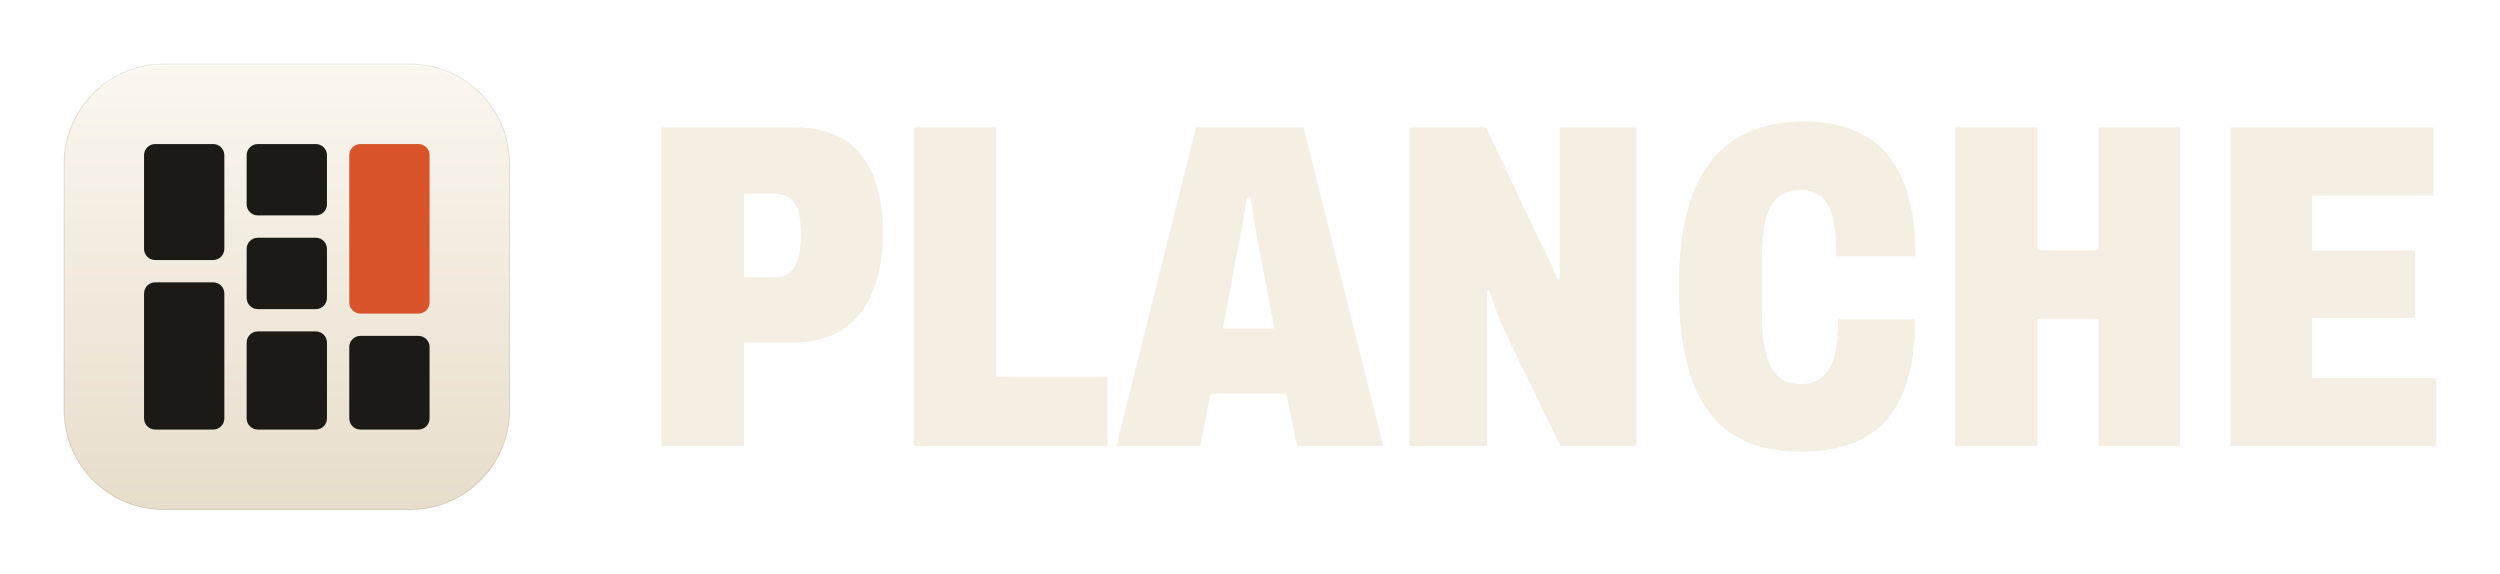
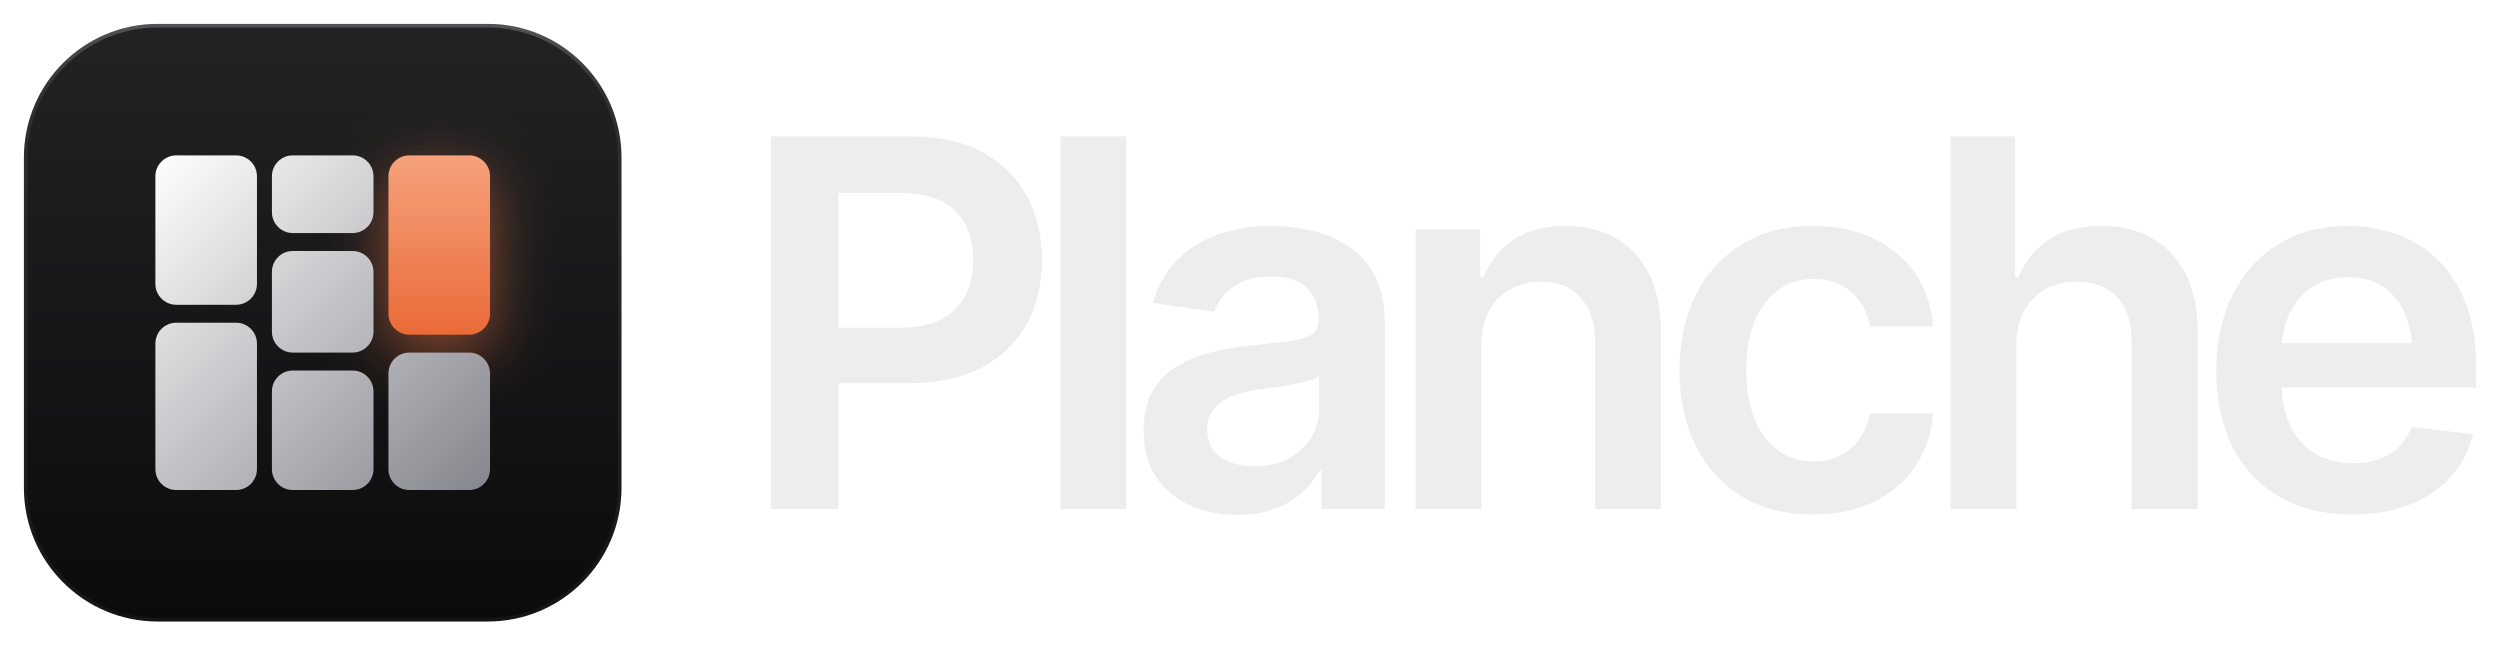
- <svg xmlns="http://www.w3.org/2000/svg" viewBox="-137.6 -137.6 5397.4 1238.4">
+ <svg xmlns="http://www.w3.org/2000/svg" viewBox="-40 -40 4183.43 1080">
  <defs>
-     <linearGradient id="p" x1="0" y1="0" x2="0" y2="1">
-       <stop offset="0" stop-color="#FBF7EF" />
-       <stop offset="1" stop-color="#E7DDCB" />
+     <linearGradient id="t" x1="0" y1="0" x2="0" y2="1">
+       <stop offset="0" stop-color="#232325" />
+       <stop offset="1" stop-color="#0B0B0C" />
    </linearGradient>
    <linearGradient id="h" x1="0" y1="0" x2="0" y2="1">
-       <stop offset="0" stop-color="#fff" stop-opacity=".7" />
-       <stop offset=".08" stop-color="#fff" stop-opacity="0" />
+       <stop offset="0" stop-color="#FFFFFF" stop-opacity=".22" />
+       <stop offset=".12" stop-color="#FFFFFF" stop-opacity=".07" />
+       <stop offset="1" stop-color="#FFFFFF" stop-opacity=".04" />
    </linearGradient>
+     <linearGradient id="m" gradientUnits="userSpaceOnUse" x1="22" y1="22" x2="78" y2="78">
+       <stop offset="0" stop-color="#FFFFFF" />
+       <stop offset="1" stop-color="#85858D" />
+     </linearGradient>
+     <linearGradient id="a" x1="0" y1="0" x2="0" y2="1">
+       <stop offset="0" stop-color="#F6A27C" />
+       <stop offset="1" stop-color="#EA6A38" />
+     </linearGradient>
+     <filter id="g" x="-100%" y="-100%" width="300%" height="300%">
+       <feGaussianBlur stdDeviation="5" />
+     </filter>
  </defs>
-   <g transform="scale(9.632)">
-     <rect width="100" height="100" rx="22.37" fill="url(#p)" />
-     <rect x=".25" y=".25" width="99.5" height="99.5" rx="22.2" fill="none" stroke="url(#h)" stroke-width=".5" />
-     <rect x=".1" y=".1" width="99.8" height="99.8" rx="22.3" fill="none" stroke="#5A4A30" stroke-opacity=".14" stroke-width=".2" />
-     <rect x="18" y="18" width="18" height="26" rx="2.5" fill="#1B1A17" />
-     <rect x="18" y="49" width="18" height="33" rx="2.5" fill="#1B1A17" />
-     <rect x="41" y="18" width="18" height="16" rx="2.5" fill="#1B1A17" />
-     <rect x="41" y="39" width="18" height="16" rx="2.5" fill="#1B1A17" />
-     <rect x="41" y="60" width="18" height="22" rx="2.5" fill="#1B1A17" />
-     <rect x="64" y="18" width="18" height="38" rx="2.5" fill="#D9542B" />
-     <rect x="64" y="61" width="18" height="21" rx="2.5" fill="#1B1A17" />
+   <g transform="scale(10)">
+     <rect width="100" height="100" rx="22.37" fill="url(#t)" />
+     <rect x=".3" y=".3" width="99.4" height="99.4" rx="22.1" fill="none" stroke="url(#h)" stroke-width=".6" />
+     <rect x="61" y="25" width="17" height="30" rx="3.5" fill="#EE7746" fill-opacity=".55" filter="url(#g)" />
+     <g fill="url(#m)">
+       <rect x="22" y="22" width="17" height="25" rx="3.5" />
+       <rect x="22" y="50" width="17" height="28" rx="3.5" />
+       <rect x="41.5" y="22" width="17" height="13" rx="3.5" />
+       <rect x="41.5" y="38" width="17" height="17" rx="3.5" />
+       <rect x="41.5" y="58" width="17" height="20" rx="3.5" />
+       <rect x="61" y="55" width="17" height="23" rx="3.5" />
+     </g>
+     <rect x="61" y="22" width="17" height="30" rx="3.5" fill="url(#a)" />
  </g>
-   <g transform="translate(1240.69 825.60)" fill="#F4EEE3">
-     <path transform="translate(0.00 0) scale(1 -1)" d="M50 0L50 688L338 688Q404 688 446.5 660Q489 632 508.5 580Q528 528 528 460Q528 390 507 336.5Q486 283 443.5 253.5Q401 224 337 224L228 224L228 0ZM228 365L296 365Q326 365 338.5 390Q351 415 351 456Q351 484 346 504Q341 524 328 534.5Q315 545 294 545L228 545Z" />
-     <path transform="translate(544.53 0) scale(1 -1)" d="M50 0L50 688L228 688L228 150L468 150L468 0Z" />
-     <path transform="translate(1029.98 0) scale(1 -1)" d="M2 0L174 688L406 688L578 0L392 0L369 113L205 113L183 0ZM232 254L343 254L313 411Q311 420 308.5 434.5Q306 449 303 467Q300 485 297 503Q294 521 292 536L283 536Q281 517 277 494.5Q273 472 269 450Q265 428 261 411Z" />
-     <path transform="translate(1615.00 0) scale(1 -1)" d="M50 0L50 688L215 688L335 434Q340 424 346.5 411.5Q353 399 359 386Q365 373 369 359L374 360Q374 380 374 399.5Q374 419 374 434L374 688L540 688L540 0L376 0L250 259Q242 279 235 298Q228 317 222 336L217 336Q217 318 217 298Q217 278 217 259L217 0Z" />
-     <path transform="translate(2211.29 0) scale(1 -1)" d="M301 -12Q208 -12 149.5 26.5Q91 65 63 144Q35 223 35 345Q35 526 103 613.5Q171 701 306 701Q381 701 434.5 671.5Q488 642 517 577.5Q546 513 546 410L375 410Q375 457 368.5 488.5Q362 520 345 536.5Q328 553 299 553Q266 553 247.5 536Q229 519 221.5 485Q214 451 214 398L214 289Q214 236 222.5 202Q231 168 249 151Q267 134 299 134Q328 134 346 150Q364 166 371.5 197Q379 228 379 274L545 274Q545 174 517 110.5Q489 47 434 17.5Q379 -12 301 -12Z" />
-     <path transform="translate(2792.58 0) scale(1 -1)" d="M50 0L50 688L228 688L228 423L360 423L360 688L536 688L536 0L360 0L360 274L228 274L228 0Z" />
-     <path transform="translate(3385.52 0) scale(1 -1)" d="M52 0L52 688L490 688L490 541L228 541L228 422L450 422L450 277L228 277L228 147L496 147L496 0Z" />
+   <g transform="translate(1204.81 811.75) scale(0.41846)" fill="#EDEDEE">
+     <path transform="translate(0 0) scale(1 -1)" d="M108 0V1490H667Q839 1490 955.5 1426Q1072 1362 1132 1250Q1192 1138 1192 996Q1192 853 1131.5 741.5Q1071 630 953 566.5Q835 503 663 503H293V725H626Q727 725 791.5 759.5Q856 794 886.5 855.5Q917 917 917 996Q917 1076 886.5 1136.5Q856 1197 791.5 1230.5Q727 1264 625 1264H378V0Z" />
+     <path transform="translate(1169.32 0) scale(1 -1)" d="M360 1490V0H97V1490Z" />
+     <path transform="translate(1554.64 0) scale(1 -1)" d="M419 -23Q312 -23 227 15.5Q142 54 93 129Q44 204 44 314Q44 408 79 470Q114 532 174.5 569Q235 606 311 625.5Q387 645 468 653Q567 664 628 672Q689 680 716.5 698Q744 716 744 754V759Q744 840 696 885Q648 930 556 930Q459 930 402.5 888Q346 846 326 789L81 824Q110 926 177 994.5Q244 1063 340.5 1097.5Q437 1132 554 1132Q634 1132 714 1113.5Q794 1095 861 1051Q928 1007 968 933Q1008 859 1008 748V0H755V154H747Q723 108 679.5 67.5Q636 27 571.5 2Q507 -23 419 -23ZM486 171Q566 171 624 202.5Q682 234 714 286.5Q746 339 746 401V532Q733 522 704 513.5Q675 505 638 498Q601 491 565.5 486Q530 481 504 478Q445 470 398.5 451.5Q352 433 325 401Q298 369 298 318Q298 245 351 208Q404 171 486 171Z" />
+     <path transform="translate(2588.96 0) scale(1 -1)" d="M360 654V0H97V1118H355V927H368Q406 1021 487.5 1076.5Q569 1132 695 1132Q811 1132 897 1083Q983 1034 1030.5 939.5Q1078 845 1078 711V0H815V670Q815 782 757 845.5Q699 909 597 909Q528 909 474.5 879Q421 849 390.5 792.5Q360 736 360 654Z" />
+     <path transform="translate(3692.28 0) scale(1 -1)" d="M584 -22Q417 -22 297 51.5Q177 125 113 255Q49 385 49 554Q49 725 114 855Q179 985 299 1058.5Q419 1132 582 1132Q719 1132 824 1082Q929 1032 991.5 941.5Q1054 851 1063 730H811Q801 784 772 827Q743 870 696.5 895Q650 920 586 920Q505 920 444.5 876.5Q384 833 350 752Q316 671 316 558Q316 444 349 361.5Q382 279 443 234.5Q504 190 586 190Q673 190 733.5 241Q794 292 811 382H1063Q1054 263 993 172Q932 81 828 29.5Q724 -22 584 -22Z" />
+     <path transform="translate(4728.6 0) scale(1 -1)" d="M360 654V0H97V1490H354V927H368Q407 1022 489 1077Q571 1132 700 1132Q816 1132 902.5 1083Q989 1034 1037 940Q1085 846 1085 711V0H821V670Q821 784 763 846.5Q705 909 601 909Q531 909 476.5 879Q422 849 391 792.5Q360 736 360 654Z" />
+     <path transform="translate(5838.92 0) scale(1 -1)" d="M592 -22Q424 -22 302 48.5Q180 119 114.5 248Q49 377 49 552Q49 725 114 855.5Q179 986 297 1059Q415 1132 575 1132Q678 1132 770.5 1099Q863 1066 934.5 997Q1006 928 1047 821.5Q1088 715 1088 568V486H172V663H957L834 611Q834 706 805 776.5Q776 847 719 887Q662 927 577 927Q492 927 432 887Q372 847 341 779.5Q310 712 310 629V506Q310 404 345.5 331.5Q381 259 445.5 221Q510 183 596 183Q652 183 698.5 199Q745 215 778.5 247.5Q812 280 830 328L1076 299Q1052 202 987.5 129.5Q923 57 822.5 17.5Q722 -22 592 -22Z" />
  </g>
</svg>
